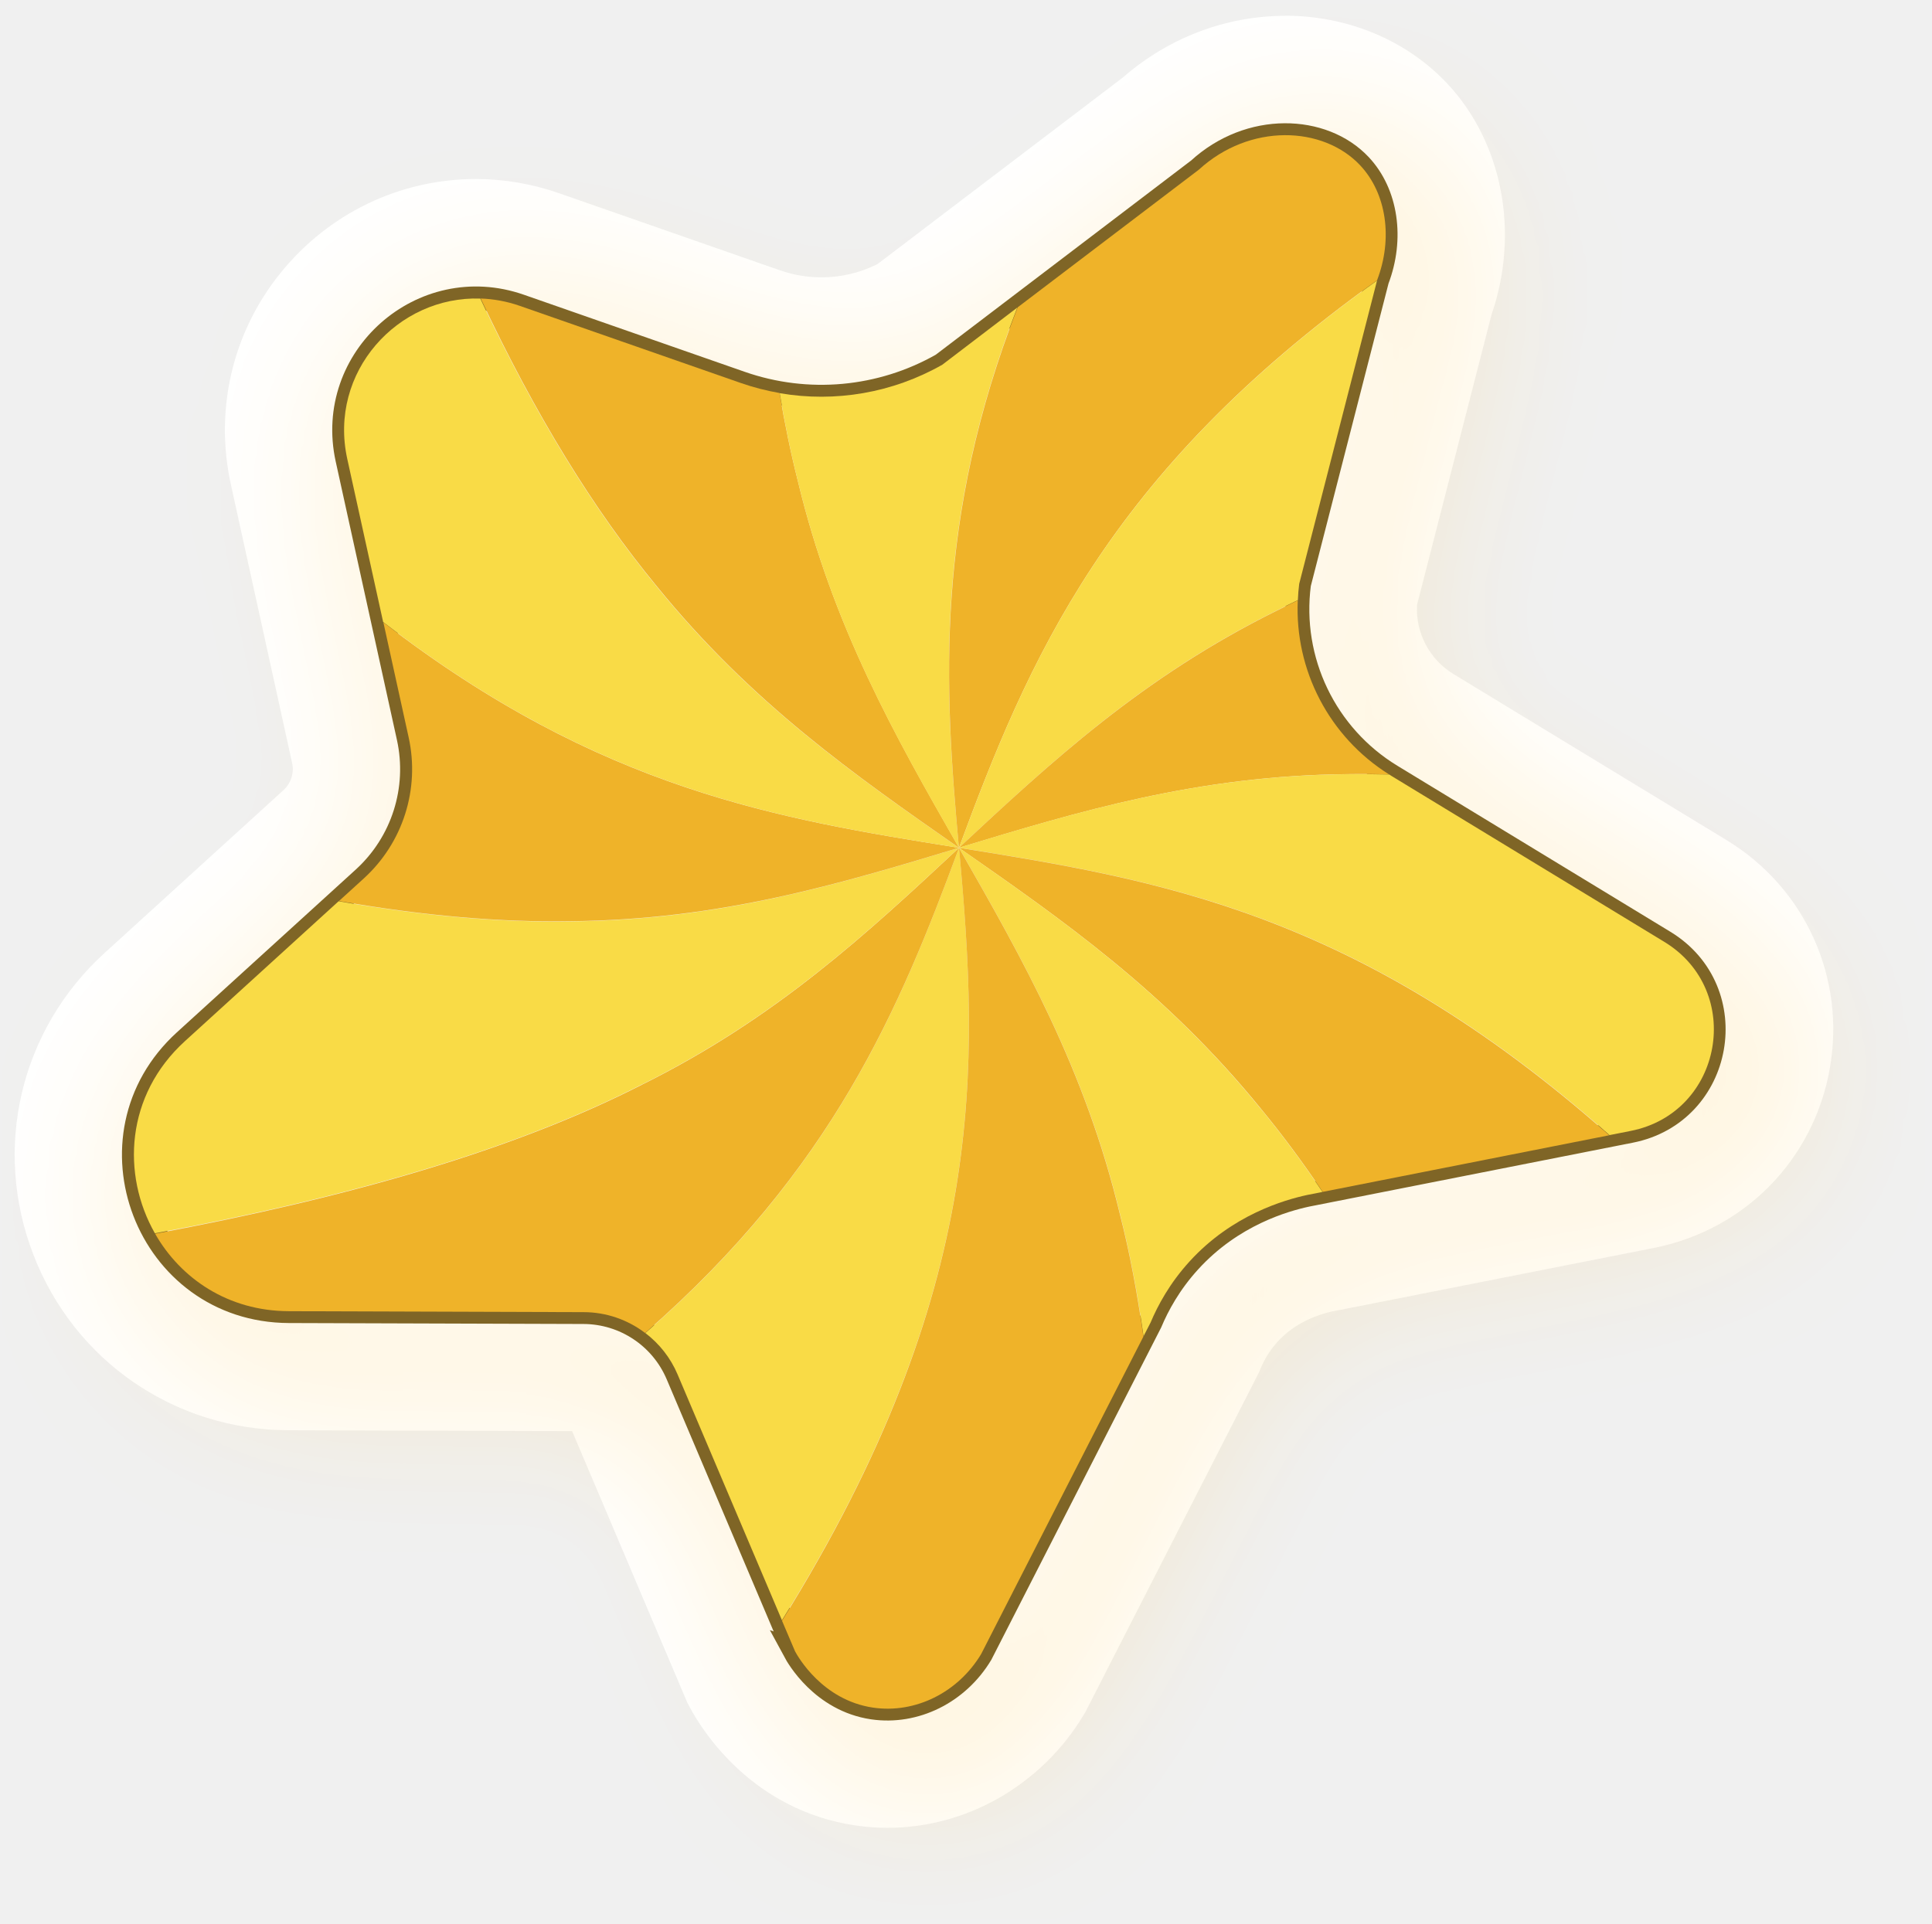
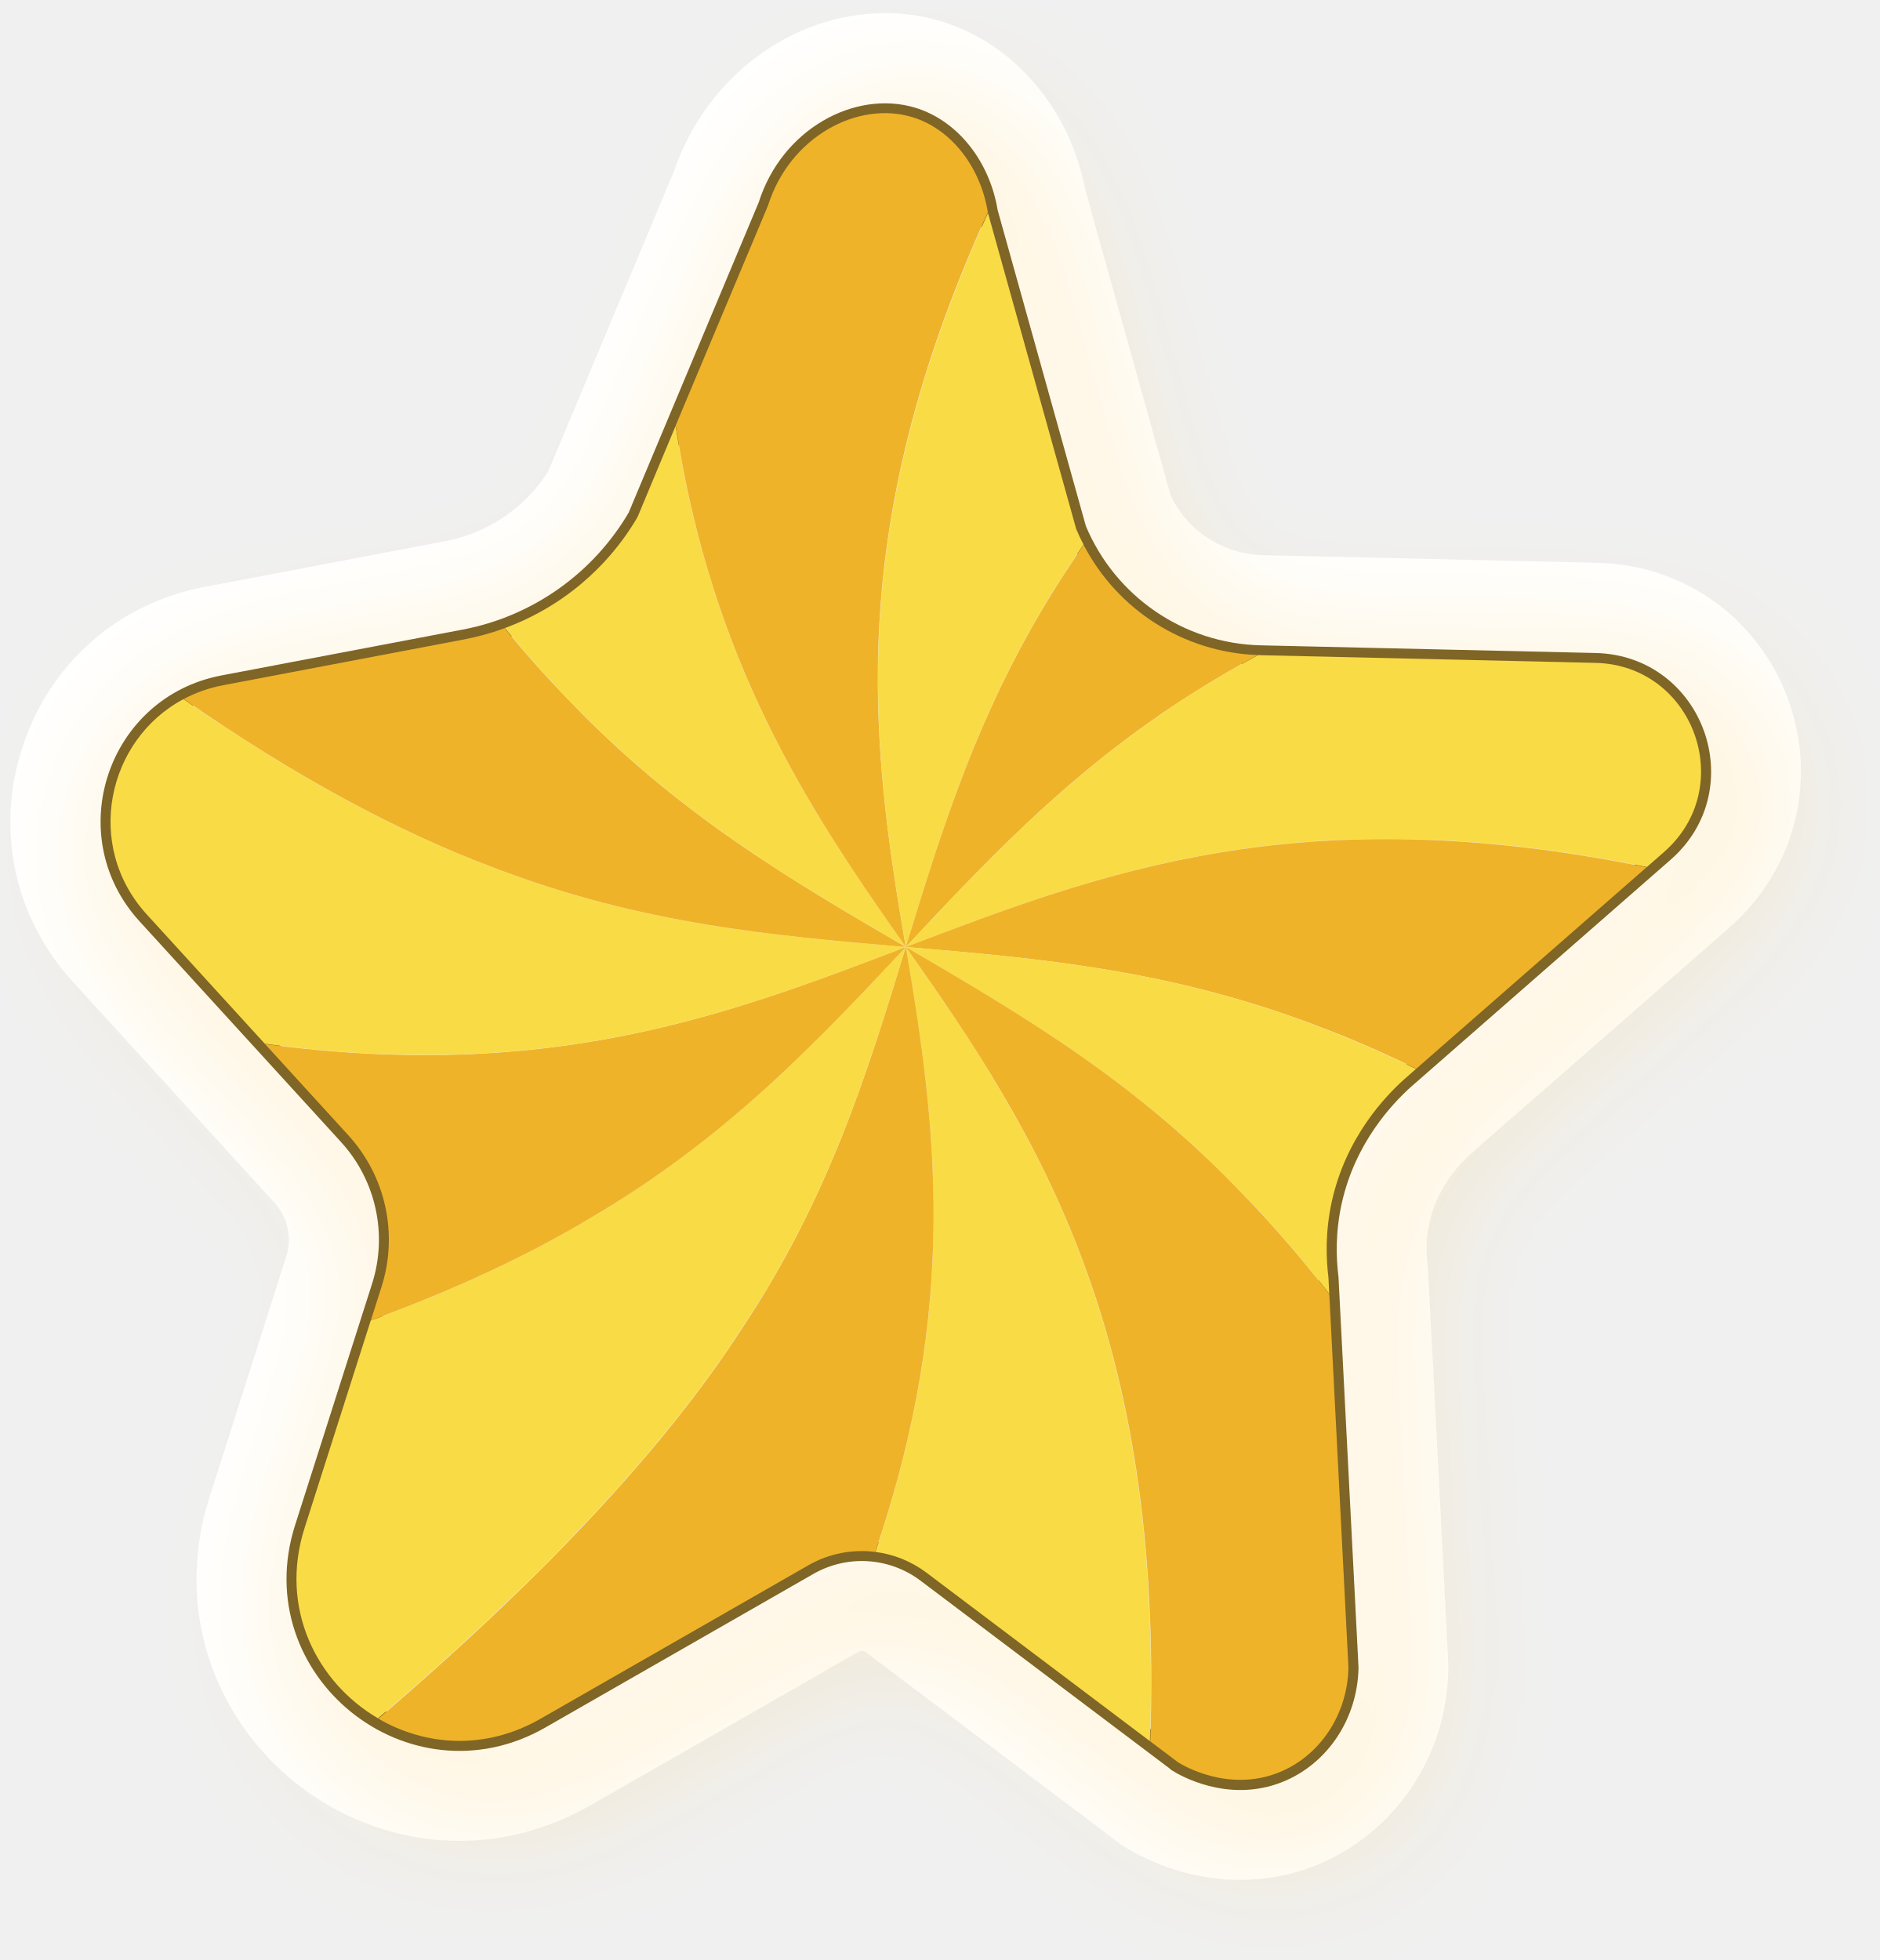
- <svg xmlns="http://www.w3.org/2000/svg" width="243" height="242" viewBox="0 0 243 242" fill="none">
-   <path d="M161.68 16.99C165.33 16.99 168.76 18.32 171.07 20.78C174.4 24.33 175.2 30.02 173.22 35.2L163.4 73.44C162.14 83.08 166.69 92.55 174.99 97.6L209.32 118.48C219.42 124.62 216.69 139.97 205.1 142.26L164.39 150.3C161.56 150.91 154.97 152.76 149.6 158.66C147.1 161.4 145.6 164.2 144.7 166.34L123.38 208.06C120.8 212.35 116.29 214.92 111.62 214.92C111.01 214.92 110.41 214.88 109.8 214.79C103.4 213.85 100.32 208.34 99.98 207.71L85.21 172.89C83.19 168.14 78.54 165.05 73.38 165.03L36.32 164.91C18.51 164.85 10.07 142.94 23.24 130.95L45.73 110.48C50.65 106 52.8 99.24 51.37 92.74L43.67 57.72C41.3 46.95 49.73 37.52 59.84 37.52C61.65 37.52 63.51 37.82 65.37 38.47L93.16 48.17C96.45 49.32 99.88 49.89 103.29 49.89C108.57 49.89 113.82 48.53 118.51 45.86L150.76 21.33C153.99 18.36 157.94 16.99 161.66 16.99M161.68 1.99C154.2 1.99 146.97 4.74 141.23 9.75L110.37 33.22C108.18 34.32 105.76 34.89 103.31 34.89C101.54 34.89 99.79 34.59 98.12 34.01L70.33 24.31C66.93 23.12 63.4 22.52 59.86 22.52C50.28 22.52 41.31 26.85 35.24 34.39C29.23 41.86 26.97 51.54 29.04 60.95L36.74 95.97C37.02 97.22 36.6 98.54 35.65 99.4L13.16 119.87C2.55 129.53 -0.97 144.42 4.19 157.81C9.35 171.2 21.95 179.88 36.29 179.92L71.96 180.03L86.19 213.57L86.46 214.21L86.79 214.82C88.4 217.82 94.67 227.74 107.65 229.64C108.97 229.83 110.31 229.93 111.64 229.93C121.58 229.93 131.01 224.52 136.25 215.8L136.52 215.35L136.76 214.89L158.08 173.17L158.33 172.68L158.54 172.18C159.08 170.9 159.81 169.75 160.7 168.77C162.94 166.32 165.86 165.35 167.48 164.99L208.03 156.98C219.43 154.73 228.11 145.88 230.14 134.44C232.17 123 227.07 111.71 217.14 105.67L182.81 84.79C179.78 82.95 178.03 79.59 178.23 76.08L187.59 39.61C191.15 29.28 189.01 17.95 182.02 10.5C176.94 5.09 169.53 1.98 161.7 1.98L161.68 1.99Z" fill="white" />
-   <g filter="url(#filter0_d_34_165)">
-     <path d="M100 207.73L85.23 172.91C83.21 168.16 78.56 165.07 73.4 165.05L36.34 164.93C18.53 164.87 10.09 142.96 23.26 130.97L45.75 110.5C50.67 106.02 52.82 99.26 51.39 92.76L43.69 57.74C40.9 45.04 53.11 34.21 65.39 38.49L93.18 48.19C101.57 51.12 110.81 50.27 118.52 45.88C129.27 37.7 140.02 29.53 150.77 21.35C157.18 15.47 166.4 15.83 171.06 20.79C174.39 24.34 175.19 30.03 173.21 35.21L163.39 73.45C162.13 83.09 166.68 92.56 174.98 97.61L209.31 118.49C219.41 124.63 216.68 139.98 205.09 142.27L164.38 150.31C161.55 150.92 154.96 152.77 149.59 158.67C147.09 161.41 145.59 164.21 144.69 166.35C137.58 180.26 130.48 194.17 123.37 208.07C120.45 212.92 115.07 215.57 109.79 214.8C103.39 213.86 100.31 208.35 99.97 207.72L100 207.73Z" stroke="#7F6526" stroke-width="3" stroke-miterlimit="10" />
+ <svg xmlns="http://www.w3.org/2000/svg" width="282" height="294" viewBox="0 0 282 294" fill="none">
+   <path d="M132.75 16.97C134.14 16.97 135.51 17.16 136.83 17.56C142.66 19.32 147.07 24.98 148.18 31.83L161.45 79.36C166.11 90.58 176.95 98 189.1 98.27L239.31 99.42C254.08 99.76 260.72 118.08 249.6 127.8L210.56 161.95C207.88 164.39 201.91 170.5 199.77 180.24C198.78 184.77 198.91 188.74 199.27 191.62C200.27 211.12 201.27 230.61 202.27 250.11C202.14 257.18 197.97 263.42 191.78 265.88C189.78 266.67 187.84 266.97 186.05 266.97C181.09 266.97 177.29 264.7 176.73 264.35L138.98 235.89C136.12 233.74 132.71 232.64 129.28 232.64C126.52 232.64 123.76 233.35 121.27 234.77L81.08 257.8C77.09 260.09 72.94 261.12 68.94 261.12C53.59 261.12 40.34 246.04 45.7 229.22L57.25 193C59.78 185.08 57.88 176.41 52.27 170.27L22.05 137.17C11.09 125.17 17.54 105.8 33.51 102.77L69.66 95.9C80.57 93.83 90.04 87.14 95.65 77.56C102.18 61.99 108.7 46.42 115.23 30.85C117.97 22.15 125.58 16.98 132.77 16.97M132.75 1.97C118.76 1.97 105.87 11.65 101.14 25.6L92.66 45.82L82.22 70.73C78.76 76.17 73.19 79.96 66.83 81.17L30.68 88.04C17.77 90.49 7.58 99.4 3.43 111.88C-0.72 124.35 2.09 137.59 10.95 147.3L41.17 180.4C43.15 182.57 43.83 185.66 42.94 188.46L31.39 224.68C27.52 236.82 29.56 249.6 36.99 259.76C44.48 270.01 56.42 276.13 68.92 276.13C75.69 276.13 82.47 274.3 88.52 270.83L128.71 247.8C128.88 247.7 129.07 247.65 129.26 247.65C129.43 247.65 129.69 247.69 129.94 247.88L167.69 276.34L168.24 276.76L168.83 277.12C171.19 278.58 177.6 281.98 186.04 281.98C189.93 281.98 193.72 281.26 197.31 279.83C209.19 275.11 217.02 263.55 217.26 250.39V249.87L217.24 249.35L214.24 190.86L214.21 190.31L214.14 189.77C213.87 187.62 213.96 185.5 214.41 183.46C215.47 178.62 218.31 175.19 220.54 173.14L259.46 139.09C269.22 130.55 272.67 117.16 268.25 104.97C263.83 92.78 252.6 84.71 239.63 84.42L189.42 83.27C183.47 83.13 178.12 79.64 175.59 74.29L162.8 28.48C160.5 16.36 152.09 6.49 141.15 3.19C138.45 2.37 135.62 1.96 132.74 1.96L132.75 1.97Z" fill="white" />
+   <g filter="url(#filter0_d_34_164)">
+     <path d="M176.73 264.36L138.98 235.9C133.83 232.02 126.86 231.58 121.26 234.79L81.07 257.82C61.76 268.89 38.93 250.44 45.69 229.24L57.24 193.02C59.77 185.1 57.87 176.43 52.26 170.29L22.04 137.19C11.08 125.19 17.53 105.82 33.5 102.79L69.65 95.92C80.56 93.85 90.03 87.16 95.64 77.58C102.17 62.01 108.69 46.44 115.22 30.87C118.48 20.5 128.69 15.13 136.84 17.59C142.67 19.35 147.08 25.01 148.19 31.86L161.46 79.39C166.12 90.61 176.96 98.03 189.11 98.3L239.32 99.45C254.09 99.79 260.73 118.11 249.61 127.83L210.57 161.98C207.89 164.42 201.92 170.53 199.78 180.27C198.79 184.8 198.92 188.77 199.28 191.65C200.28 211.15 201.28 230.64 202.28 250.14C202.15 257.21 197.98 263.45 191.79 265.91C184.28 268.9 177.5 264.85 176.74 264.38L176.73 264.36Z" stroke="#7F6526" stroke-width="3" stroke-miterlimit="10" />
  </g>
-   <path d="M120.63 106.77C120.63 106.77 120.63 106.69 120.62 106.65C113.17 126.82 104.83 147.01 81.17 167.69C82.92 169.02 84.34 170.8 85.23 172.91L98.35 203.82C124.34 162.07 123.13 134.09 120.64 106.77H120.63Z" fill="#F9DB46" />
-   <path d="M120.62 106.65C109.13 117.36 97.65 128.07 80.72 136.46C64.8 144.61 43.9 150.64 19.51 155.2C22.72 160.81 28.66 164.92 36.34 164.94L73.4 165.06C76.26 165.06 78.96 166.02 81.14 167.68C104.81 147.01 113.16 126.82 120.62 106.66V106.65Z" fill="#EFB329" />
-   <path d="M80.7 136.44C97.63 128.05 109.12 117.35 120.61 106.65C105.61 111.2 90.6 115.75 71.69 115.91C62.88 116.06 53.19 115.23 42.59 113.37L23.26 130.97C15.79 137.77 15.28 147.76 19.48 155.14C43.87 150.6 64.78 144.58 80.7 136.43V136.44Z" fill="#F9DB46" />
-   <path d="M120.62 106.65C120.56 106.65 120.5 106.63 120.44 106.62C98.01 103.03 75.57 99.38 48.22 78.29L51.4 92.76C52.83 99.26 50.68 106.02 45.76 110.5L42.64 113.34C53.23 115.2 62.9 116.03 71.7 115.88C90.61 115.72 105.62 111.18 120.63 106.64L120.62 106.65Z" fill="#EFB329" />
-   <path d="M120.43 106.62C120.49 106.62 120.55 106.64 120.61 106.65C107.57 97.57 94.53 88.49 82.57 73.75C74.7 64.21 67.3 52.22 60.41 37.56C50.06 37.2 41.27 46.78 43.68 57.74L48.19 78.24C75.55 99.36 97.99 103.01 120.42 106.62H120.43Z" fill="#F9DB46" />
-   <path d="M120.62 106.64C120.59 106.58 120.55 106.52 120.52 106.46C112.63 92.66 104.75 78.84 100.34 60.47C99.45 56.96 98.69 53.28 98.05 49.44C96.41 49.15 94.78 48.74 93.18 48.18L65.39 38.48C63.73 37.9 62.08 37.61 60.46 37.55C67.34 52.2 74.73 64.19 82.59 73.72C94.54 88.46 107.58 97.55 120.61 106.64H120.62Z" fill="#EFB329" />
-   <path d="M120.51 106.47C120.54 106.53 120.58 106.59 120.61 106.65C118.73 86.19 117.55 65.37 127.95 38.69L118.52 45.88C112.28 49.43 105.05 50.66 98.07 49.46C98.71 53.29 99.46 56.97 100.35 60.48C104.75 78.85 112.62 92.68 120.51 106.48V106.47Z" fill="#F9DB46" />
-   <path d="M173.22 35.24V35.21C175.2 30.02 174.41 24.34 171.07 20.79C166.41 15.83 157.19 15.47 150.78 21.35C143.19 27.12 135.59 32.89 128 38.66C117.58 65.36 118.74 86.19 120.61 106.66C129.3 83.14 139.19 59.58 173.21 35.25L173.22 35.24Z" fill="#EFB329" />
-   <path d="M120.62 106.64C132.11 95.93 143.59 85.22 160.52 76.83C161.41 76.37 162.32 75.93 163.24 75.49C163.27 74.81 163.32 74.13 163.41 73.44L173.2 35.29C139.21 59.59 129.31 83.13 120.62 106.64Z" fill="#F9DB46" />
-   <path d="M120.62 106.64C135.62 102.09 150.63 97.54 169.54 97.38C171.23 97.35 172.95 97.38 174.7 97.41C167.18 92.69 162.83 84.3 163.23 75.52C162.32 75.96 161.41 76.4 160.53 76.85C143.6 85.24 132.11 95.94 120.62 106.64Z" fill="#EFB329" />
-   <path d="M120.62 106.64C145.63 110.65 170.64 114.66 202.44 142.79L205.11 142.26C216.71 139.97 219.43 124.62 209.33 118.48L175 97.6C174.91 97.55 174.83 97.49 174.74 97.43C172.98 97.39 171.24 97.37 169.54 97.39C150.62 97.55 135.62 102.09 120.61 106.63L120.62 106.64Z" fill="#F9DB46" />
-   <path d="M120.62 106.65C133.66 115.73 146.7 124.81 158.66 139.55C161.28 142.73 163.85 146.2 166.37 149.93L202.4 142.81C170.62 114.69 145.62 110.67 120.63 106.65H120.62Z" fill="#EFB329" />
-   <path d="M158.64 139.57C146.69 124.83 133.65 115.74 120.62 106.65C120.65 106.7 120.68 106.76 120.71 106.81C128.6 120.62 136.49 134.44 140.9 152.82C142.11 157.6 143.08 162.7 143.83 168.09C144.13 167.51 144.42 166.93 144.72 166.36C145.62 164.22 147.12 161.42 149.62 158.68C154.99 152.79 161.58 150.94 164.41 150.32L166.34 149.94C163.83 146.21 161.26 142.75 158.65 139.57H158.64Z" fill="#F9DB46" />
-   <path d="M120.71 106.81C120.68 106.76 120.65 106.7 120.62 106.65C120.62 106.65 120.62 106.73 120.63 106.77C123.14 134.1 124.35 162.09 98.36 203.88L100 207.73C100.34 208.36 103.42 213.87 109.82 214.81C115.1 215.58 120.48 212.93 123.4 208.08C130.2 194.77 137.01 181.45 143.81 168.14C143.06 162.74 142.1 157.63 140.88 152.84C136.48 134.46 128.6 120.63 120.71 106.82V106.81Z" fill="#EFB329" />
+   <path d="M135.96 142.17C135.96 142.17 135.9 142.09 135.87 142.05C140.41 168.54 144 195.61 131.31 232.79C134.04 233.14 136.68 234.18 138.97 235.9L172.49 261.17C174.52 199.73 155.73 170.2 135.96 142.18V142.17Z" fill="#F9DB46" />
+   <path d="M135.87 142.05C130.13 160.82 124.39 179.59 111.31 199.26C99.18 218.03 80.31 237.63 56.76 257.8C63.75 261.87 72.73 262.6 81.07 257.82L121.26 234.79C124.36 233.01 127.88 232.36 131.28 232.79C143.98 195.62 140.4 168.55 135.88 142.05H135.87Z" fill="#EFB329" />
+   <path d="M111.28 199.24C124.37 179.58 130.12 160.81 135.87 142.04C122.47 156.34 109.07 170.64 88.7 182.64C79.25 188.31 68.25 193.47 55.61 198.08L45.68 229.22C41.85 241.25 47.53 252.38 56.7 257.75C80.26 237.59 99.14 218 111.28 199.23V199.24Z" fill="#F9DB46" />
+   <path d="M135.87 142.05C135.8 142.08 135.73 142.1 135.65 142.13C109.13 152.26 82.56 162.33 39.76 156.61L52.25 170.29C57.86 176.43 59.76 185.1 57.23 193.02L55.63 198.05C68.25 193.44 79.24 188.3 88.68 182.64C109.06 170.65 122.46 156.35 135.87 142.06V142.05Z" fill="#EFB329" />
+   <path d="M135.65 142.13C135.72 142.1 135.79 142.08 135.87 142.05C116.08 140.37 96.29 138.69 74.13 130.2C59.65 124.79 44.14 116.44 27.52 104.87C16.09 110.95 12.56 126.81 22.03 137.18L39.72 156.56C82.53 162.32 109.12 152.25 135.65 142.13Z" fill="#F9DB46" />
+   <path d="M135.87 142.05C135.8 142.01 135.72 141.96 135.65 141.92C118.48 131.91 101.32 121.87 85.06 104.74C81.9 101.5 78.78 97.99 75.69 94.23C73.73 94.95 71.71 95.51 69.63 95.91L33.48 102.78C31.33 103.19 29.35 103.9 27.56 104.85C44.16 116.41 59.66 124.77 74.13 130.18C96.28 138.67 116.07 140.36 135.87 142.05Z" fill="#EFB329" />
+   <path d="M135.65 141.92C135.72 141.96 135.8 142.01 135.87 142.05C121.05 121.08 106.76 99.28 101.34 63.89L95.63 77.56C91.1 85.31 84.03 91.16 75.73 94.21C78.81 97.96 81.93 101.47 85.08 104.71C101.33 121.85 118.49 131.89 135.65 141.91V141.92Z" fill="#F9DB46" />
+   <path d="M148.18 31.87V31.83C147.06 24.98 142.65 19.32 136.82 17.56C128.68 15.1 118.47 20.47 115.2 30.84C110.59 41.83 105.97 52.82 101.36 63.81C106.76 99.23 121.04 121.05 135.86 142.03C130.57 111.13 126.55 79.45 148.17 31.86L148.18 31.87Z" fill="#EFB329" />
+   <path d="M135.87 142.05C141.61 123.28 147.35 104.51 160.43 84.84C161.11 83.79 161.82 82.74 162.53 81.69C162.14 80.93 161.77 80.16 161.44 79.37L148.2 31.95C126.59 79.49 130.59 111.17 135.87 142.05Z" fill="#F9DB46" />
+   <path d="M135.87 142.05C149.27 127.75 162.67 113.45 183.04 101.45C184.85 100.37 186.73 99.31 188.65 98.26C177.55 97.85 167.61 91.49 162.55 81.73C161.84 82.78 161.13 83.82 160.46 84.86C147.37 104.52 141.62 123.29 135.87 142.06V142.05Z" fill="#EFB329" />
+   <path d="M135.87 142.05C165.45 130.76 195.03 119.47 247.04 130.05L249.6 127.81C260.72 118.08 254.08 99.76 239.31 99.43L189.1 98.28C188.97 98.28 188.85 98.26 188.72 98.26C186.79 99.31 184.89 100.38 183.07 101.47C162.69 113.46 149.29 127.76 135.88 142.05H135.87Z" fill="#F9DB46" />
+   <path d="M135.87 142.05C155.66 143.73 175.45 145.41 197.61 153.89C202.44 155.69 207.38 157.84 212.44 160.31L246.99 130.09C195.02 119.51 165.44 130.78 135.87 142.05Z" fill="#EFB329" />
+   <path d="M197.61 153.92C175.46 145.43 155.67 143.74 135.87 142.05C135.94 142.09 136 142.13 136.07 142.17C153.25 152.18 170.42 162.22 186.68 179.36C190.98 183.77 195.21 188.7 199.39 194.06C199.35 193.25 199.31 192.44 199.27 191.63C198.91 188.75 198.78 184.78 199.77 180.25C201.91 170.51 207.87 164.4 210.56 161.96L212.41 160.34C207.36 157.88 202.42 155.73 197.6 153.93L197.61 153.92Z" fill="#F9DB46" />
+   <path d="M136.07 142.17C136 142.13 135.94 142.09 135.87 142.05C135.87 142.05 135.93 142.13 135.96 142.17C155.76 170.19 174.56 199.73 172.55 261.21L176.73 264.36C177.49 264.83 184.27 268.87 191.78 265.89C197.97 263.43 202.14 257.19 202.27 250.12C201.31 231.45 200.36 212.79 199.4 194.12C195.22 188.74 190.97 183.81 186.67 179.38C170.42 162.23 153.25 152.19 136.08 142.17H136.07Z" fill="#EFB329" />
  <defs>
-     <filter id="filter0_d_34_165" x="0.336" y="0.504" width="241.705" height="240.928" filterUnits="userSpaceOnUse" color-interpolation-filters="sRGB">
+     <filter id="filter0_d_34_164" x="0.087" y="0.495" width="281.589" height="293.007" filterUnits="userSpaceOnUse" color-interpolation-filters="sRGB">
      <feFlood flood-opacity="0" result="BackgroundImageFix" />
      <feColorMatrix in="SourceAlpha" type="matrix" values="0 0 0 0 0 0 0 0 0 0 0 0 0 0 0 0 0 0 127 0" result="hardAlpha" />
      <feOffset dx="5" dy="5" />
      <feGaussianBlur stdDeviation="10" />
      <feColorMatrix type="matrix" values="0 0 0 0 0.988 0 0 0 0 0.773 0 0 0 0 0.271 0 0 0 1 0" />
-       <feBlend mode="normal" in2="BackgroundImageFix" result="effect1_dropShadow_34_165" />
-       <feBlend mode="normal" in="SourceGraphic" in2="effect1_dropShadow_34_165" result="shape" />
+       <feBlend mode="normal" in2="BackgroundImageFix" result="effect1_dropShadow_34_164" />
+       <feBlend mode="normal" in="SourceGraphic" in2="effect1_dropShadow_34_164" result="shape" />
    </filter>
  </defs>
</svg>
